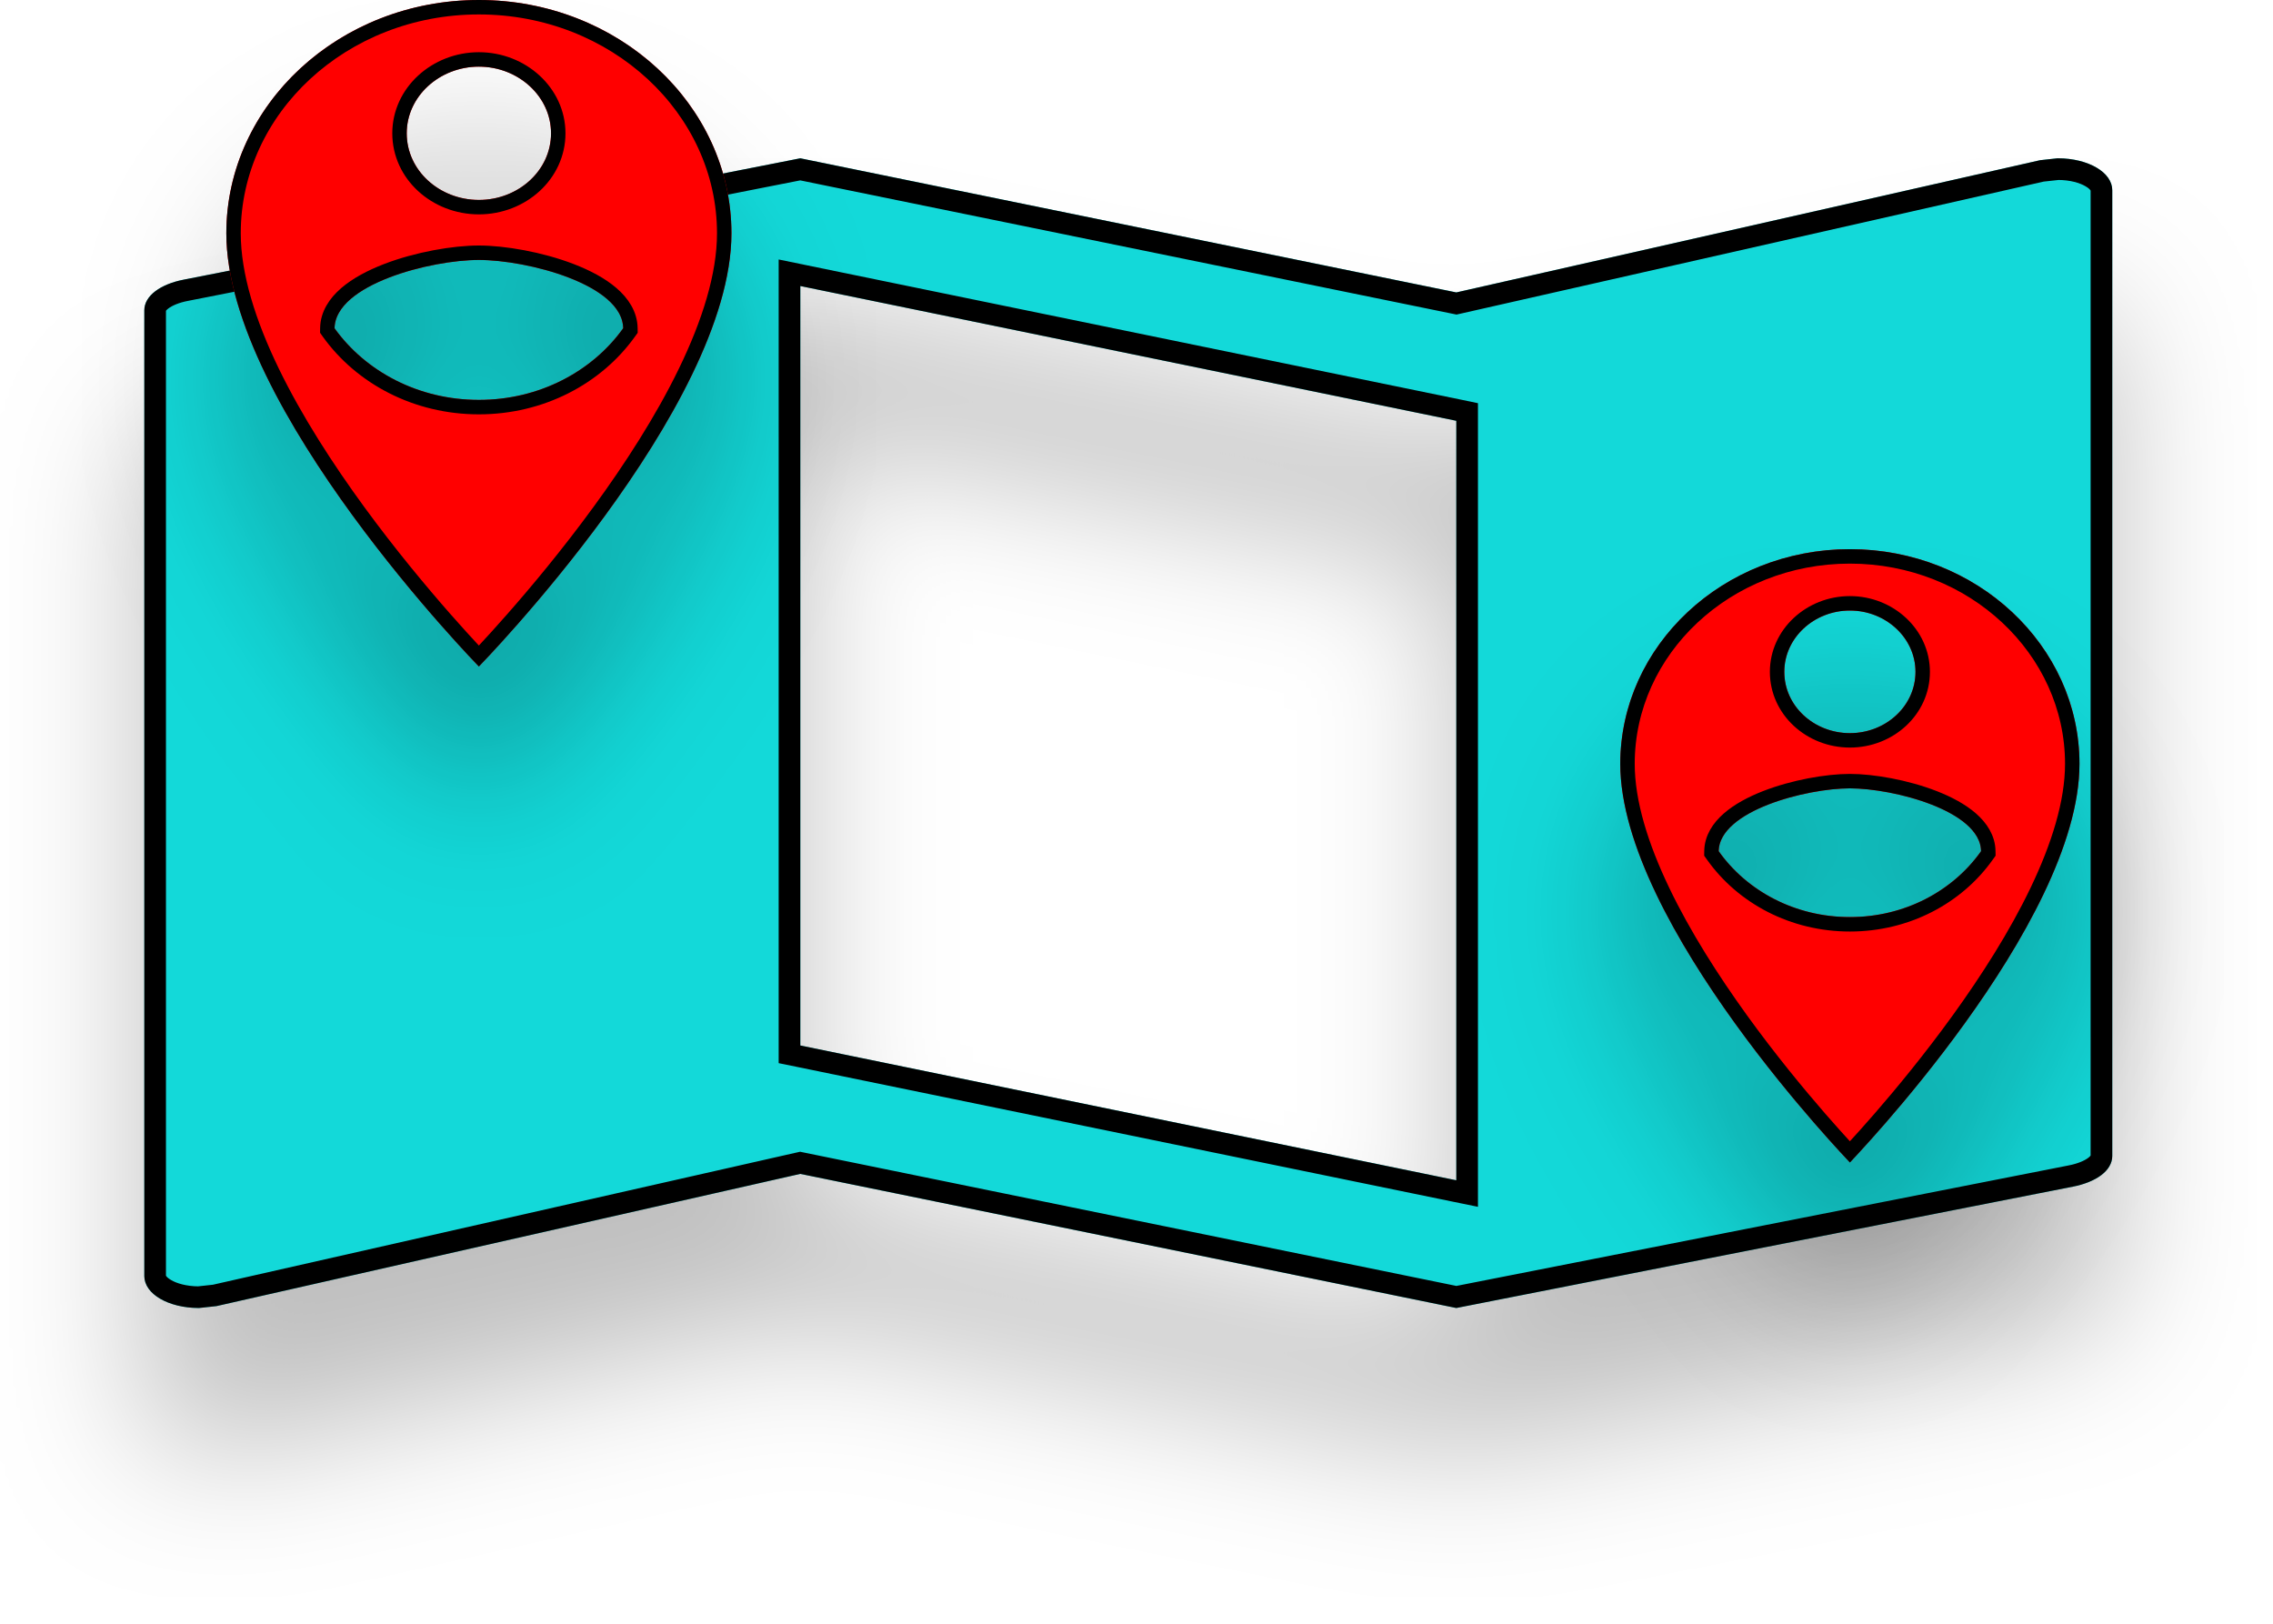
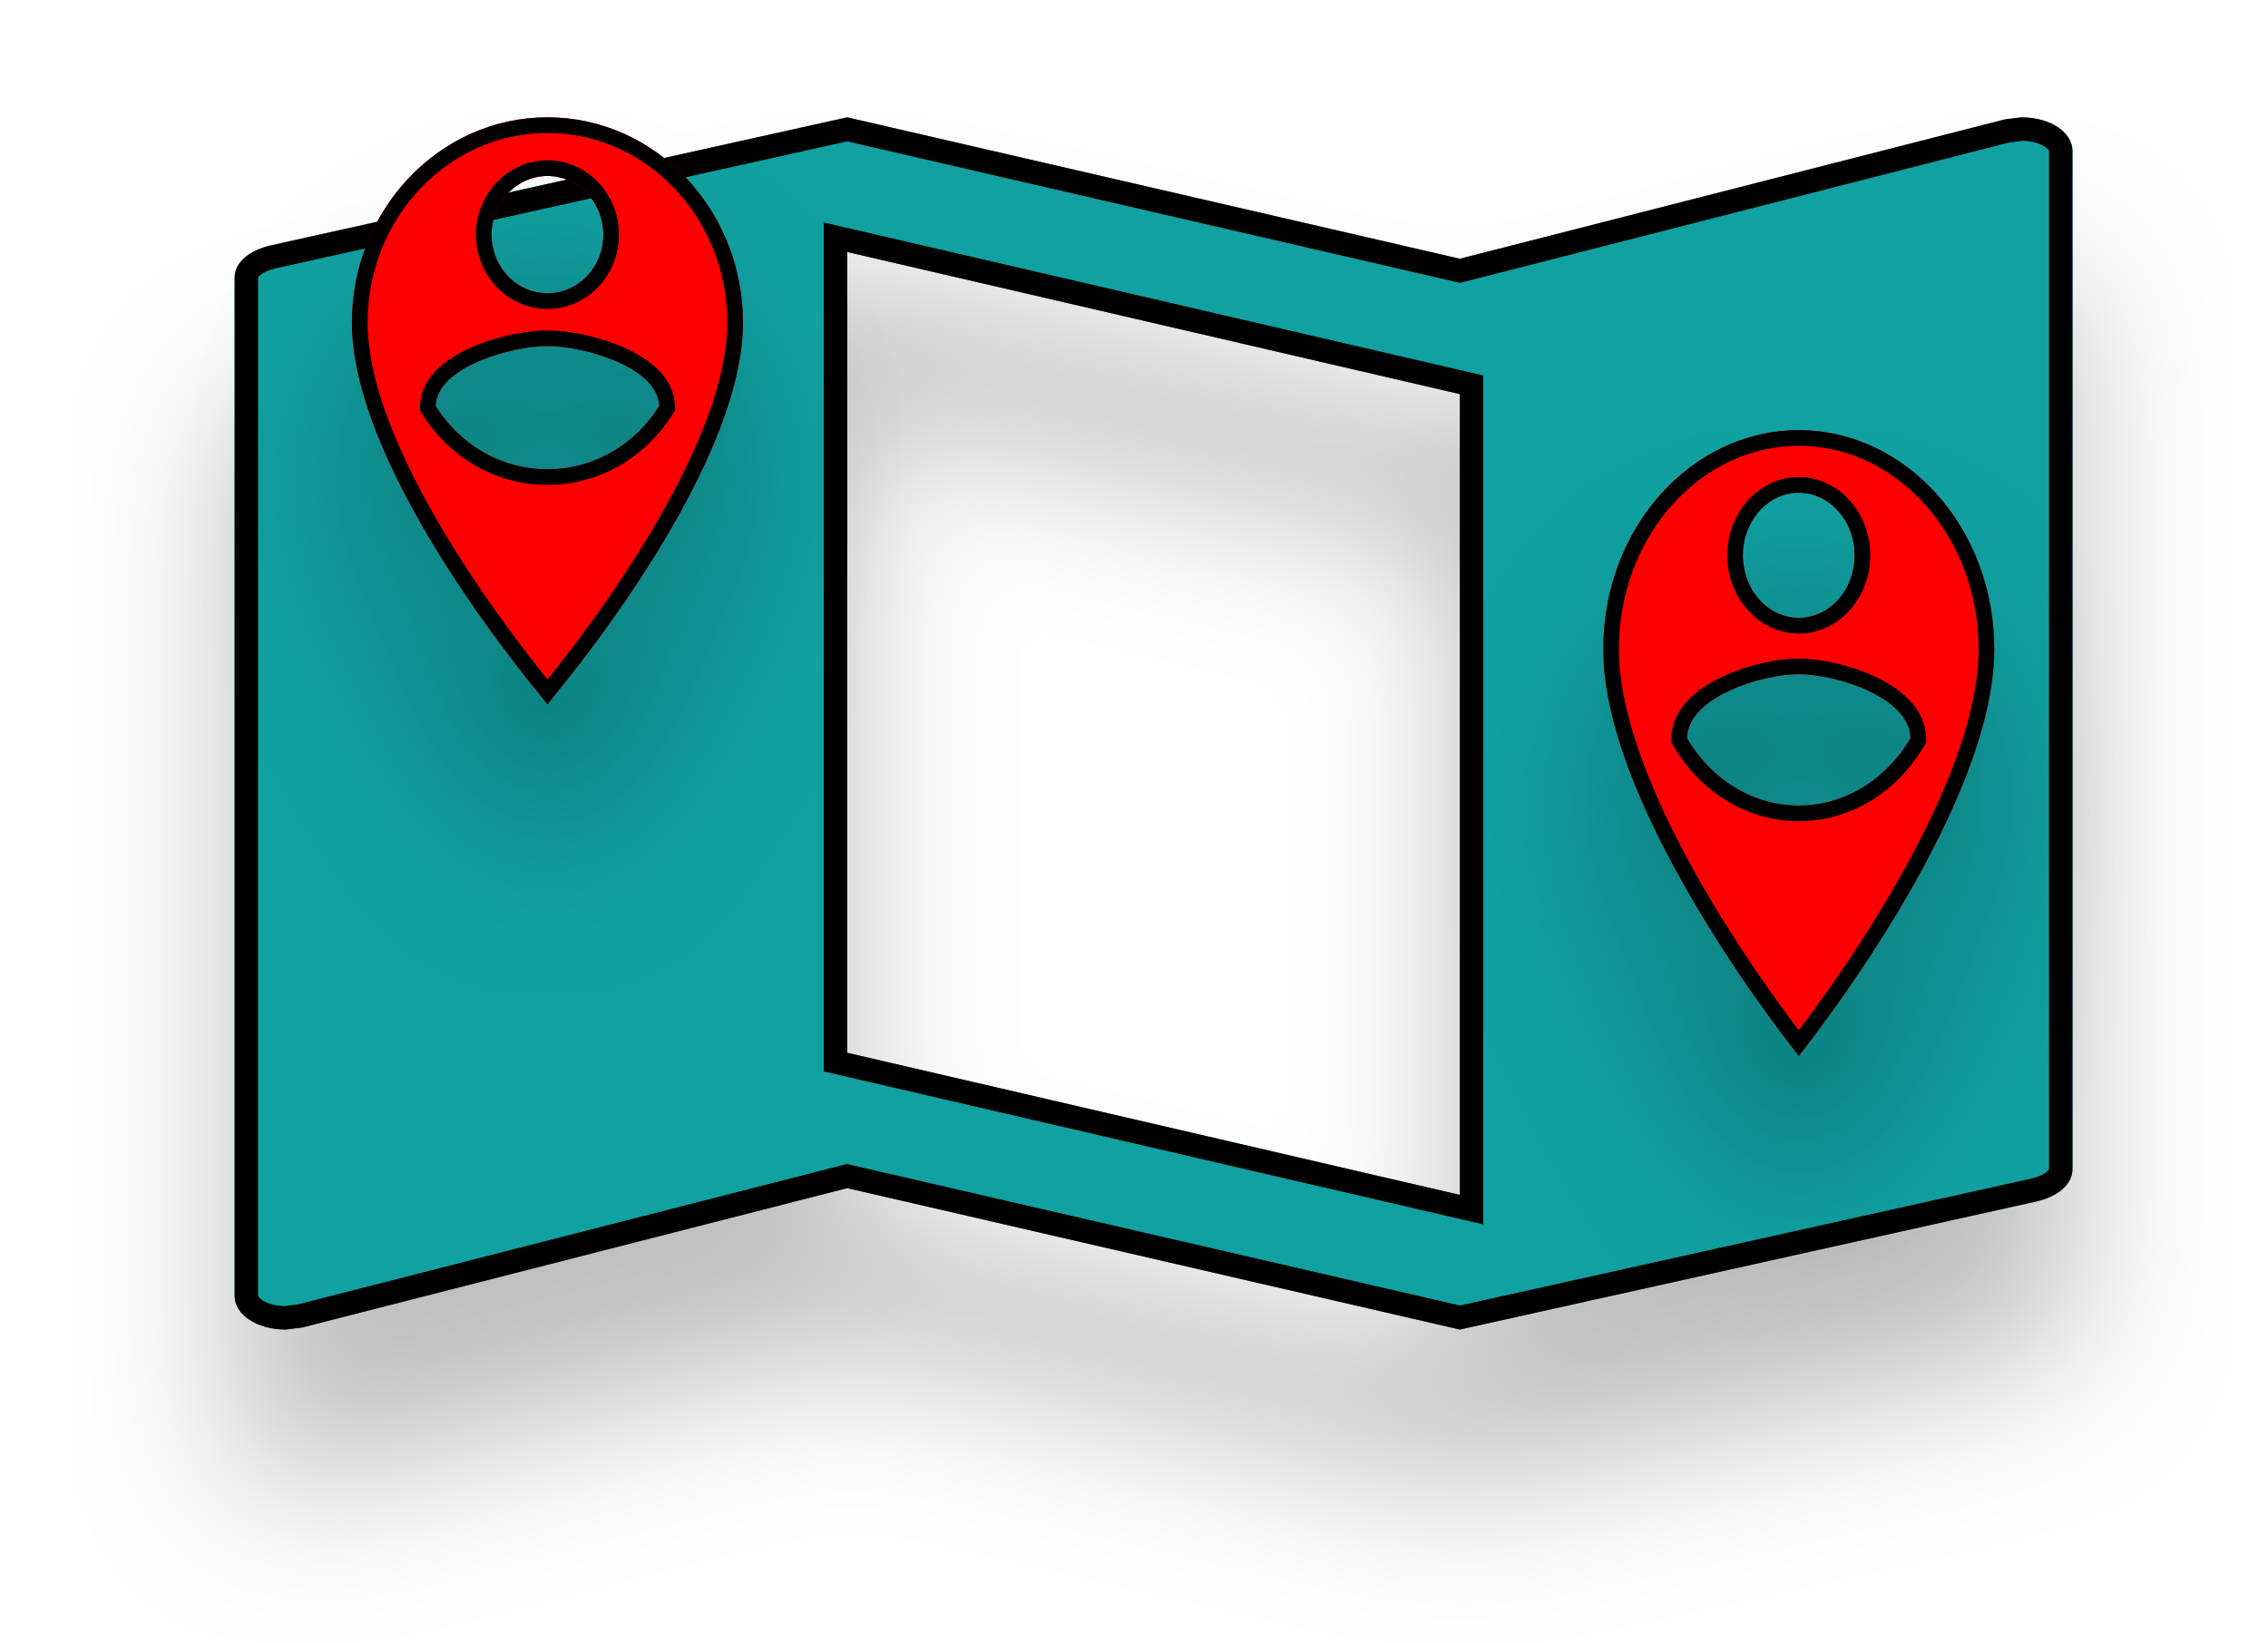
- <svg xmlns="http://www.w3.org/2000/svg" width="63" height="45" viewBox="0 0 63 45" fill="none">
+ <svg xmlns="http://www.w3.org/2000/svg" width="58" height="42" viewBox="0 0 58 42" fill="none">
  <g filter="url(#filter0_d)">
-     <path d="M57.03 4.387L56.545 4.44L40.364 8.104L22.182 4.387L5.091 7.75C4.455 7.874 4 8.193 4 8.6V35.365C4 35.861 4.667 36.25 5.515 36.25L6 36.197L22.182 32.533L40.364 36.25L57.455 32.887C58.091 32.763 58.545 32.444 58.545 32.037V5.272C58.545 4.776 57.879 4.387 57.03 4.387ZM40.364 32.71L22.182 28.975V7.927L40.364 11.662V32.71Z" fill="#13D9D9" />
-     <path d="M40.303 8.398L40.367 8.411L40.43 8.397L56.595 4.736L57.046 4.687C57.422 4.689 57.74 4.777 57.955 4.903C58.178 5.033 58.245 5.172 58.245 5.272V32.037C58.245 32.117 58.203 32.219 58.058 32.329C57.911 32.439 57.685 32.536 57.397 32.592L57.397 32.592L40.365 35.944L22.242 32.239L22.179 32.226L22.116 32.24L5.95 35.901L5.499 35.95C5.124 35.947 4.806 35.86 4.591 35.734C4.368 35.604 4.3 35.465 4.3 35.365V8.6C4.3 8.52 4.342 8.418 4.488 8.308C4.634 8.198 4.86 8.101 5.148 8.045L5.149 8.045L22.181 4.693L40.303 8.398ZM40.303 33.004L40.664 33.078V32.71V11.662V11.418L40.424 11.368L22.242 7.633L21.882 7.559V7.927V28.975V29.219L22.122 29.268L40.303 33.004Z" stroke="black" stroke-width="0.6" />
+     <path d="M51.694 3L51.277 3.052L37.333 6.617L21.667 3L6.94 6.272C6.392 6.393 6 6.703 6 7.099V33.139C6 33.621 6.574 34 7.306 34L7.723 33.948L21.667 30.383L37.333 34L52.06 30.728C52.608 30.607 53 30.297 53 29.901V3.861C53 3.379 52.426 3 51.694 3ZM37.333 30.556L21.667 26.922V6.444L37.333 10.078V30.556Z" fill="#11A1A1" />
+     <path d="M37.266 6.909L37.337 6.925L37.408 6.907L51.333 3.347L51.712 3.3C52.021 3.303 52.281 3.385 52.456 3.5C52.635 3.618 52.7 3.75 52.7 3.861V29.901C52.7 29.991 52.658 30.09 52.541 30.19C52.421 30.292 52.235 30.382 51.996 30.435L51.995 30.435L37.335 33.692L21.734 30.091L21.663 30.075L21.592 30.093L7.668 33.653L7.288 33.7C6.979 33.697 6.719 33.615 6.544 33.5C6.365 33.382 6.3 33.25 6.3 33.139V7.099C6.3 7.009 6.342 6.91 6.459 6.81C6.579 6.708 6.765 6.618 7.004 6.565L7.005 6.565L21.665 3.308L37.266 6.909ZM37.266 30.848L37.633 30.933V30.556V10.078V9.84L37.401 9.786L21.735 6.152L21.367 6.067V6.444V26.922V27.16L21.599 27.214L37.266 30.848Z" stroke="black" stroke-width="0.6" />
  </g>
  <g filter="url(#filter1_d)">
-     <path d="M51.273 15.22C47.764 15.22 44.909 17.888 44.909 21.168C44.909 25.629 51.273 32.214 51.273 32.214C51.273 32.214 57.636 25.629 57.636 21.168C57.636 17.888 54.782 15.22 51.273 15.22ZM51.273 16.92C52.273 16.92 53.091 17.684 53.091 18.619C53.091 19.562 52.273 20.319 51.273 20.319C50.273 20.319 49.455 19.562 49.455 18.619C49.455 17.684 50.273 16.92 51.273 16.92ZM51.273 25.416C49.755 25.416 48.418 24.694 47.636 23.59C47.654 22.468 50.064 21.848 51.273 21.848C52.482 21.848 54.891 22.468 54.909 23.59C54.127 24.694 52.791 25.416 51.273 25.416V25.416Z" fill="#FF0000" />
-     <path d="M47.436 23.587L47.435 23.652L47.473 23.705C48.293 24.864 49.691 25.616 51.273 25.616C52.855 25.616 54.252 24.864 55.072 23.705L55.11 23.652L55.109 23.587C55.103 23.229 54.906 22.931 54.635 22.694C54.364 22.457 53.999 22.264 53.61 22.112C52.832 21.808 51.903 21.648 51.273 21.648C50.643 21.648 49.713 21.808 48.935 22.112C48.546 22.264 48.182 22.457 47.911 22.694C47.639 22.931 47.442 23.229 47.436 23.587ZM51.273 31.923C51.237 31.884 51.194 31.839 51.146 31.787C50.974 31.599 50.726 31.326 50.429 30.984C49.836 30.3 49.044 29.343 48.253 28.247C47.462 27.15 46.673 25.92 46.084 24.689C45.493 23.456 45.109 22.24 45.109 21.168C45.109 18.011 47.861 15.42 51.273 15.42C54.684 15.42 57.436 18.011 57.436 21.168C57.436 22.24 57.053 23.456 56.462 24.689C55.872 25.92 55.084 27.15 54.292 28.247C53.501 29.343 52.71 30.3 52.116 30.984C51.819 31.326 51.572 31.599 51.399 31.787C51.351 31.839 51.309 31.884 51.273 31.923ZM53.291 18.619C53.291 17.561 52.37 16.72 51.273 16.72C50.175 16.72 49.255 17.561 49.255 18.619C49.255 19.686 50.176 20.518 51.273 20.518C52.37 20.518 53.291 19.686 53.291 18.619Z" stroke="black" stroke-width="0.4" />
+     <path d="M46 11C43.243 11 41 13.512 41 16.6C41 20.8 46 27 46 27C46 27 51 20.8 51 16.6C51 13.512 48.757 11 46 11ZM46 12.6C46.786 12.6 47.429 13.32 47.429 14.2C47.429 15.088 46.786 15.8 46 15.8C45.214 15.8 44.571 15.088 44.571 14.2C44.571 13.32 45.214 12.6 46 12.6ZM46 20.6C44.807 20.6 43.757 19.92 43.143 18.88C43.157 17.824 45.05 17.24 46 17.24C46.95 17.24 48.843 17.824 48.857 18.88C48.243 19.92 47.193 20.6 46 20.6Z" fill="#FF0000" />
+     <path d="M42.943 18.877L42.942 18.933L42.971 18.982C43.616 20.074 44.727 20.8 46 20.8C47.273 20.8 48.384 20.074 49.029 18.982L49.058 18.933L49.057 18.877C49.053 18.549 48.901 18.269 48.683 18.04C48.466 17.813 48.175 17.628 47.864 17.483C47.245 17.193 46.506 17.04 46 17.04C45.494 17.04 44.755 17.193 44.136 17.483C43.825 17.628 43.534 17.813 43.317 18.04C43.099 18.269 42.947 18.549 42.943 18.877ZM46 26.676C45.983 26.654 45.964 26.63 45.944 26.603C45.808 26.427 45.614 26.17 45.381 25.848C44.914 25.205 44.293 24.303 43.671 23.272C43.05 22.24 42.43 21.081 41.967 19.923C41.503 18.762 41.2 17.614 41.2 16.6C41.2 13.601 43.374 11.2 46 11.2C48.626 11.2 50.8 13.601 50.8 16.6C50.8 17.614 50.497 18.762 50.033 19.923C49.57 21.081 48.95 22.24 48.329 23.272C47.707 24.303 47.086 25.205 46.619 25.848C46.386 26.17 46.192 26.427 46.056 26.603C46.036 26.63 46.017 26.654 46 26.676ZM47.629 14.2C47.629 13.232 46.917 12.4 46 12.4C45.083 12.4 44.371 13.232 44.371 14.2C44.371 15.177 45.084 16 46 16C46.916 16 47.629 15.177 47.629 14.2Z" stroke="black" stroke-width="0.4" />
  </g>
  <g filter="url(#filter2_d)">
-     <path d="M13.273 0C9.413 0 6.273 2.9 6.273 6.465C6.273 11.314 13.273 18.471 13.273 18.471C13.273 18.471 20.273 11.314 20.273 6.465C20.273 2.9 17.133 0 13.273 0ZM13.273 1.847C14.373 1.847 15.273 2.678 15.273 3.694C15.273 4.719 14.373 5.541 13.273 5.541C12.173 5.541 11.273 4.719 11.273 3.694C11.273 2.678 12.173 1.847 13.273 1.847ZM13.273 11.083C11.603 11.083 10.133 10.298 9.273 9.097C9.293 7.878 11.943 7.204 13.273 7.204C14.603 7.204 17.253 7.878 17.273 9.097C16.413 10.298 14.943 11.083 13.273 11.083V11.083Z" fill="#FF0000" />
-     <path d="M9.073 9.094L9.072 9.16L9.11 9.214C10.009 10.468 11.54 11.283 13.273 11.283C15.005 11.283 16.537 10.468 17.435 9.214L17.474 9.16L17.473 9.094C17.466 8.711 17.253 8.391 16.957 8.136C16.661 7.88 16.263 7.672 15.836 7.507C14.982 7.177 13.963 7.004 13.273 7.004C12.582 7.004 11.563 7.177 10.709 7.507C10.283 7.672 9.885 7.88 9.588 8.136C9.293 8.391 9.079 8.711 9.073 9.094ZM13.273 18.182C13.23 18.137 13.178 18.082 13.118 18.018C12.928 17.814 12.656 17.517 12.329 17.145C11.676 16.401 10.805 15.36 9.934 14.168C9.063 12.976 8.196 11.638 7.546 10.299C6.896 8.958 6.473 7.633 6.473 6.465C6.473 3.025 9.508 0.2 13.273 0.2C17.038 0.2 20.073 3.025 20.073 6.465C20.073 7.633 19.65 8.958 18.999 10.299C18.35 11.638 17.482 12.976 16.611 14.168C15.741 15.36 14.87 16.401 14.216 17.145C13.89 17.517 13.617 17.814 13.427 18.018C13.367 18.082 13.316 18.137 13.273 18.182ZM15.473 3.694C15.473 2.553 14.468 1.647 13.273 1.647C12.078 1.647 11.073 2.553 11.073 3.694C11.073 4.845 12.078 5.741 13.273 5.741C14.467 5.741 15.473 4.845 15.473 3.694Z" stroke="black" stroke-width="0.4" />
+     <path d="M14 3C11.243 3 9 5.355 9 8.25C9 12.188 14 18 14 18C14 18 19 12.188 19 8.25C19 5.355 16.757 3 14 3ZM14 4.5C14.786 4.5 15.429 5.175 15.429 6C15.429 6.832 14.786 7.5 14 7.5C13.214 7.5 12.571 6.832 12.571 6C12.571 5.175 13.214 4.5 14 4.5ZM14 12C12.807 12 11.757 11.363 11.143 10.387C11.157 9.398 13.05 8.85 14 8.85C14.95 8.85 16.843 9.398 16.857 10.387C16.243 11.363 15.193 12 14 12Z" fill="#FF0000" />
+     <path d="M10.943 10.385L10.942 10.444L10.974 10.494C11.621 11.523 12.733 12.2 14 12.2C15.267 12.2 16.378 11.523 17.026 10.494L17.058 10.444L17.057 10.385C17.053 10.068 16.897 9.801 16.678 9.587C16.461 9.373 16.169 9.2 15.86 9.064C15.242 8.793 14.504 8.65 14 8.65C13.496 8.65 12.758 8.793 12.14 9.064C11.831 9.2 11.539 9.373 11.322 9.587C11.103 9.801 10.947 10.068 10.943 10.385ZM14 17.689C13.982 17.666 13.961 17.642 13.94 17.616C13.804 17.45 13.61 17.209 13.377 16.908C12.911 16.305 12.289 15.46 11.668 14.493C11.047 13.526 10.428 12.441 9.965 11.356C9.501 10.269 9.2 9.196 9.2 8.25C9.2 5.456 11.362 3.2 14 3.2C16.638 3.2 18.8 5.456 18.8 8.25C18.8 9.196 18.499 10.269 18.035 11.356C17.572 12.441 16.953 13.526 16.332 14.493C15.711 15.46 15.089 16.305 14.623 16.908C14.39 17.209 14.196 17.45 14.06 17.616C14.039 17.642 14.018 17.666 14 17.689ZM15.629 6C15.629 5.074 14.905 4.3 14 4.3C13.095 4.3 12.371 5.074 12.371 6C12.371 6.934 13.095 7.7 14 7.7C14.905 7.7 15.629 6.934 15.629 6Z" stroke="black" stroke-width="0.4" />
  </g>
  <defs>
-     <filter id="filter0_d" x="0" y="4.387" width="62.545" height="39.863" filterUnits="userSpaceOnUse" color-interpolation-filters="sRGB">
+     <filter id="filter0_d" x="2" y="3" width="55" height="39" filterUnits="userSpaceOnUse" color-interpolation-filters="sRGB">
      <feFlood flood-opacity="0" result="BackgroundImageFix" />
      <feColorMatrix in="SourceAlpha" type="matrix" values="0 0 0 0 0 0 0 0 0 0 0 0 0 0 0 0 0 0 127 0" />
      <feOffset dy="4" />
      <feGaussianBlur stdDeviation="2" />
      <feColorMatrix type="matrix" values="0 0 0 0 0 0 0 0 0 0 0 0 0 0 0 0 0 0 0.25 0" />
      <feBlend mode="normal" in2="BackgroundImageFix" result="effect1_dropShadow" />
      <feBlend mode="normal" in="SourceGraphic" in2="effect1_dropShadow" result="shape" />
    </filter>
-     <filter id="filter1_d" x="40.909" y="15.22" width="20.727" height="24.994" filterUnits="userSpaceOnUse" color-interpolation-filters="sRGB">
+     <filter id="filter1_d" x="37" y="11" width="18" height="24" filterUnits="userSpaceOnUse" color-interpolation-filters="sRGB">
      <feFlood flood-opacity="0" result="BackgroundImageFix" />
      <feColorMatrix in="SourceAlpha" type="matrix" values="0 0 0 0 0 0 0 0 0 0 0 0 0 0 0 0 0 0 127 0" />
      <feOffset dy="4" />
      <feGaussianBlur stdDeviation="2" />
      <feColorMatrix type="matrix" values="0 0 0 0 0 0 0 0 0 0 0 0 0 0 0 0 0 0 0.25 0" />
      <feBlend mode="normal" in2="BackgroundImageFix" result="effect1_dropShadow" />
      <feBlend mode="normal" in="SourceGraphic" in2="effect1_dropShadow" result="shape" />
    </filter>
-     <filter id="filter2_d" x="2.273" y="0" width="22" height="26.471" filterUnits="userSpaceOnUse" color-interpolation-filters="sRGB">
+     <filter id="filter2_d" x="5" y="3" width="18" height="23" filterUnits="userSpaceOnUse" color-interpolation-filters="sRGB">
      <feFlood flood-opacity="0" result="BackgroundImageFix" />
      <feColorMatrix in="SourceAlpha" type="matrix" values="0 0 0 0 0 0 0 0 0 0 0 0 0 0 0 0 0 0 127 0" />
      <feOffset dy="4" />
      <feGaussianBlur stdDeviation="2" />
      <feColorMatrix type="matrix" values="0 0 0 0 0 0 0 0 0 0 0 0 0 0 0 0 0 0 0.25 0" />
      <feBlend mode="normal" in2="BackgroundImageFix" result="effect1_dropShadow" />
      <feBlend mode="normal" in="SourceGraphic" in2="effect1_dropShadow" result="shape" />
    </filter>
  </defs>
</svg>
